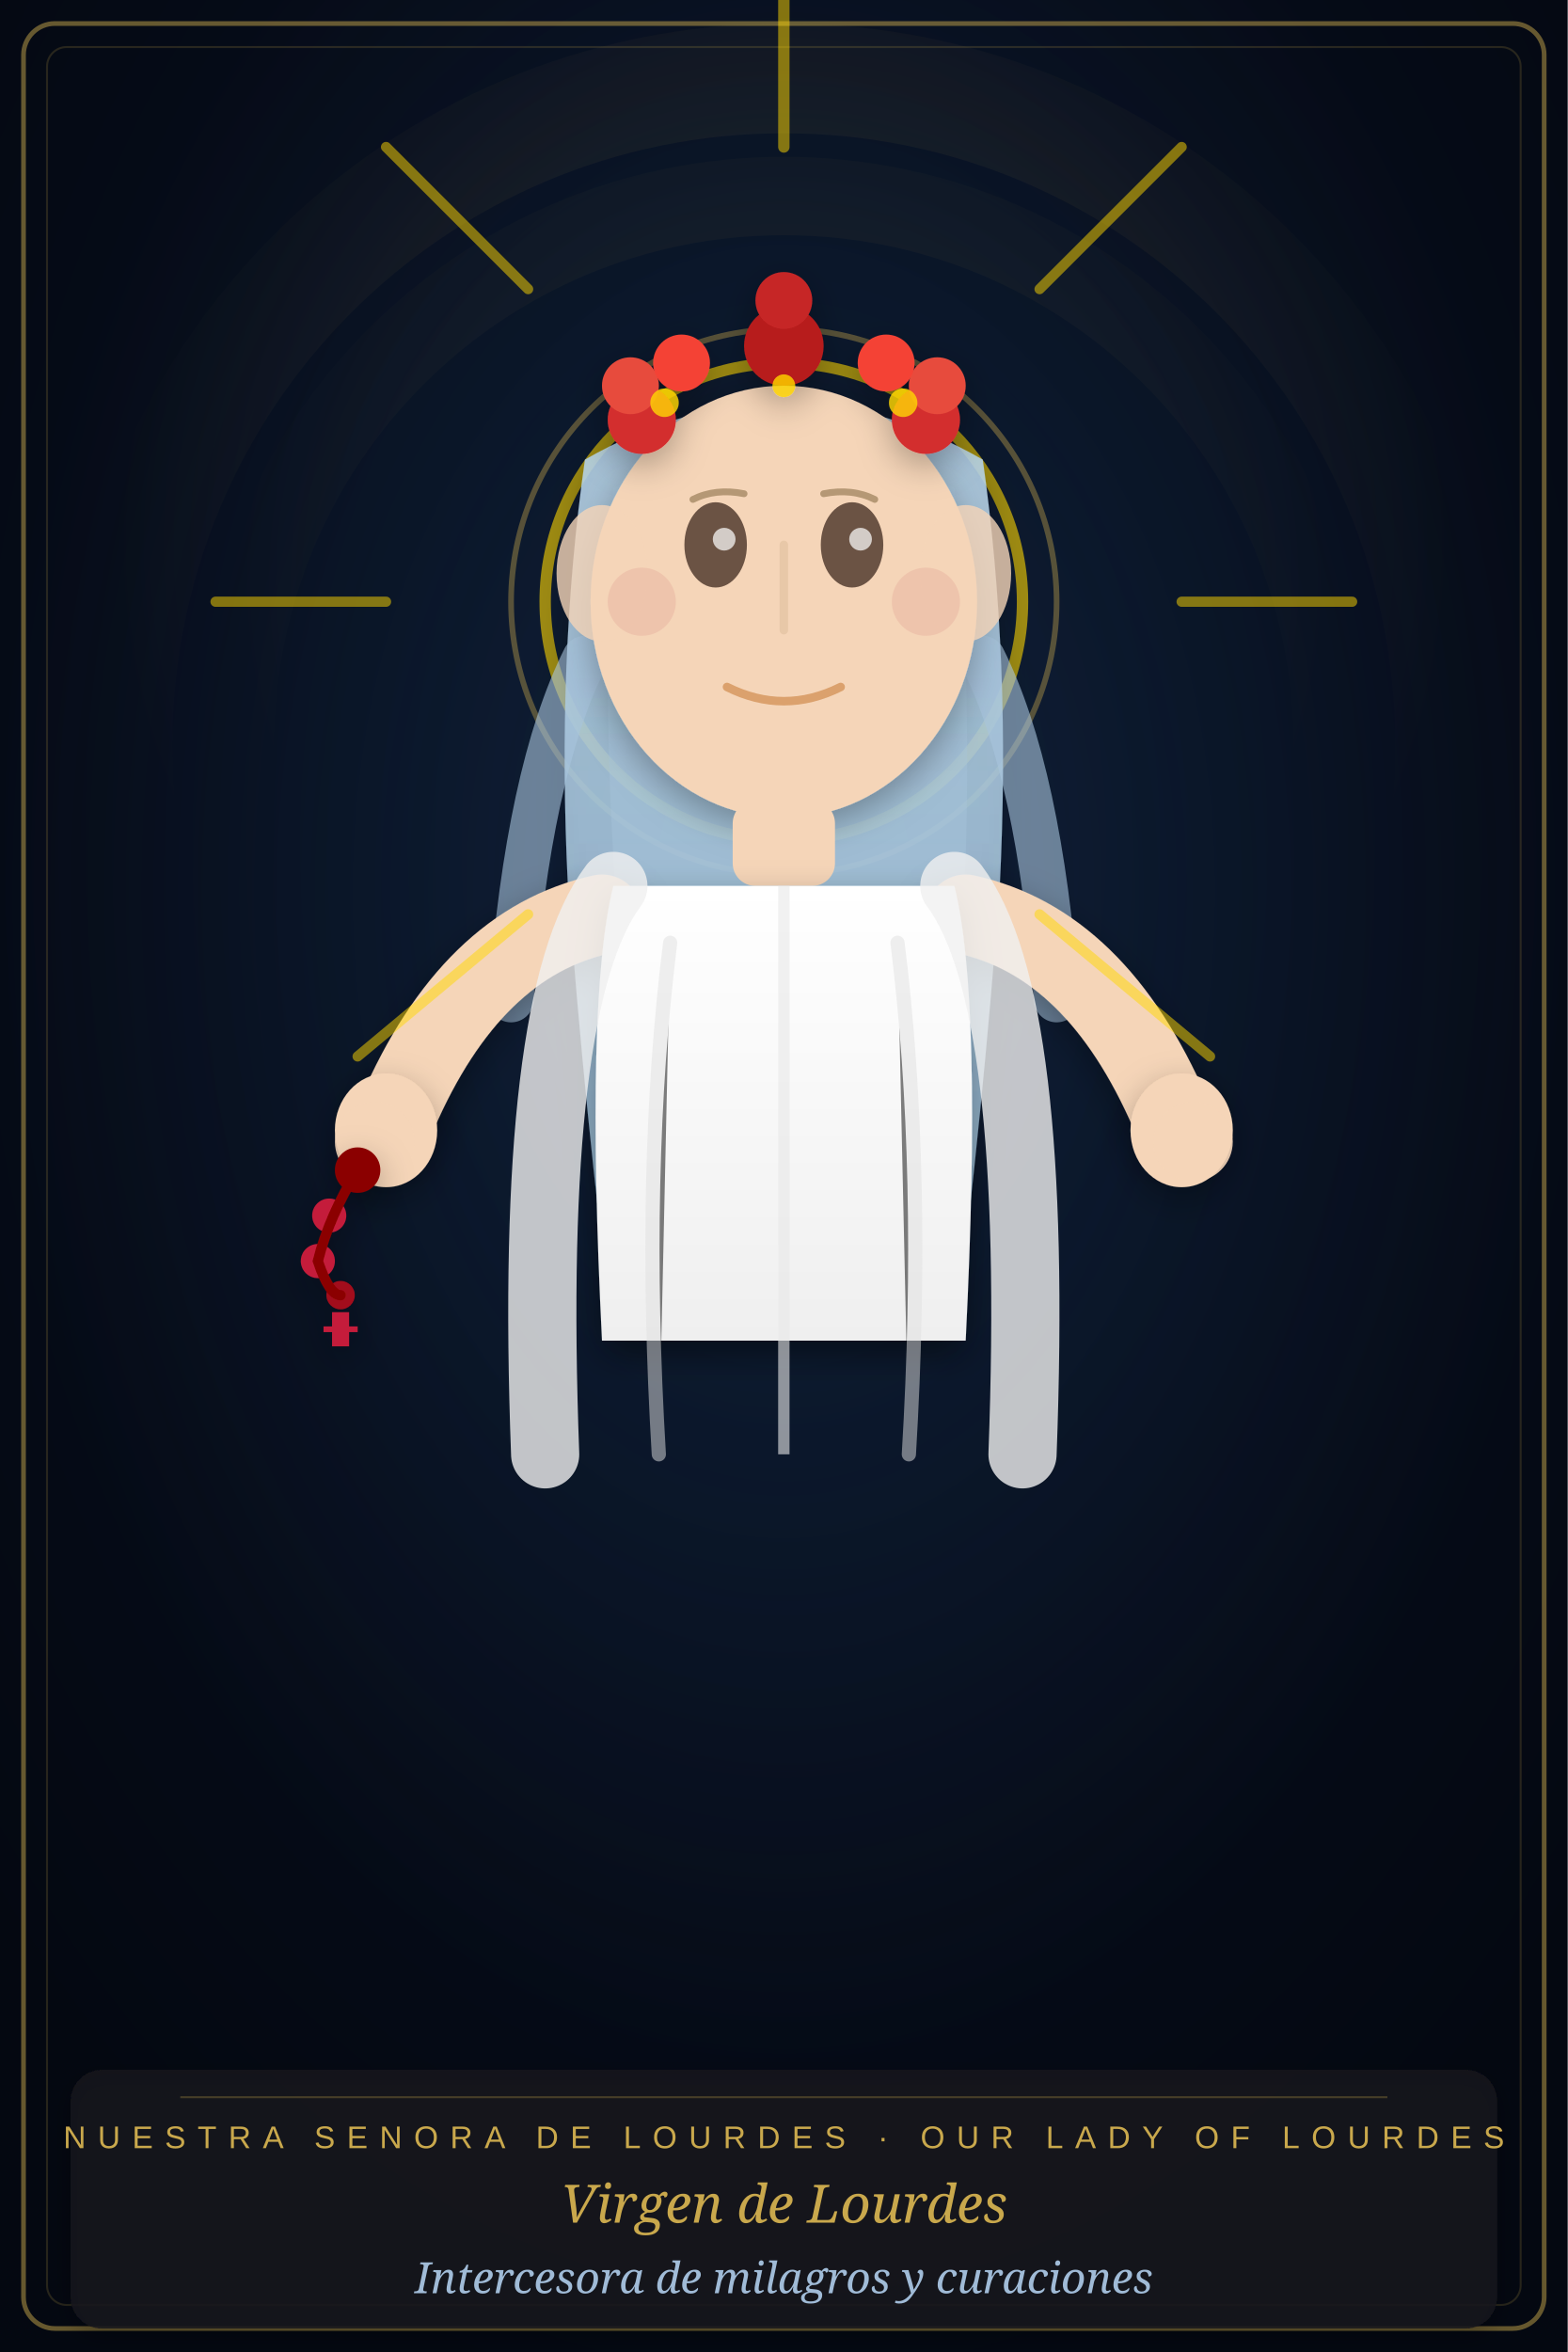
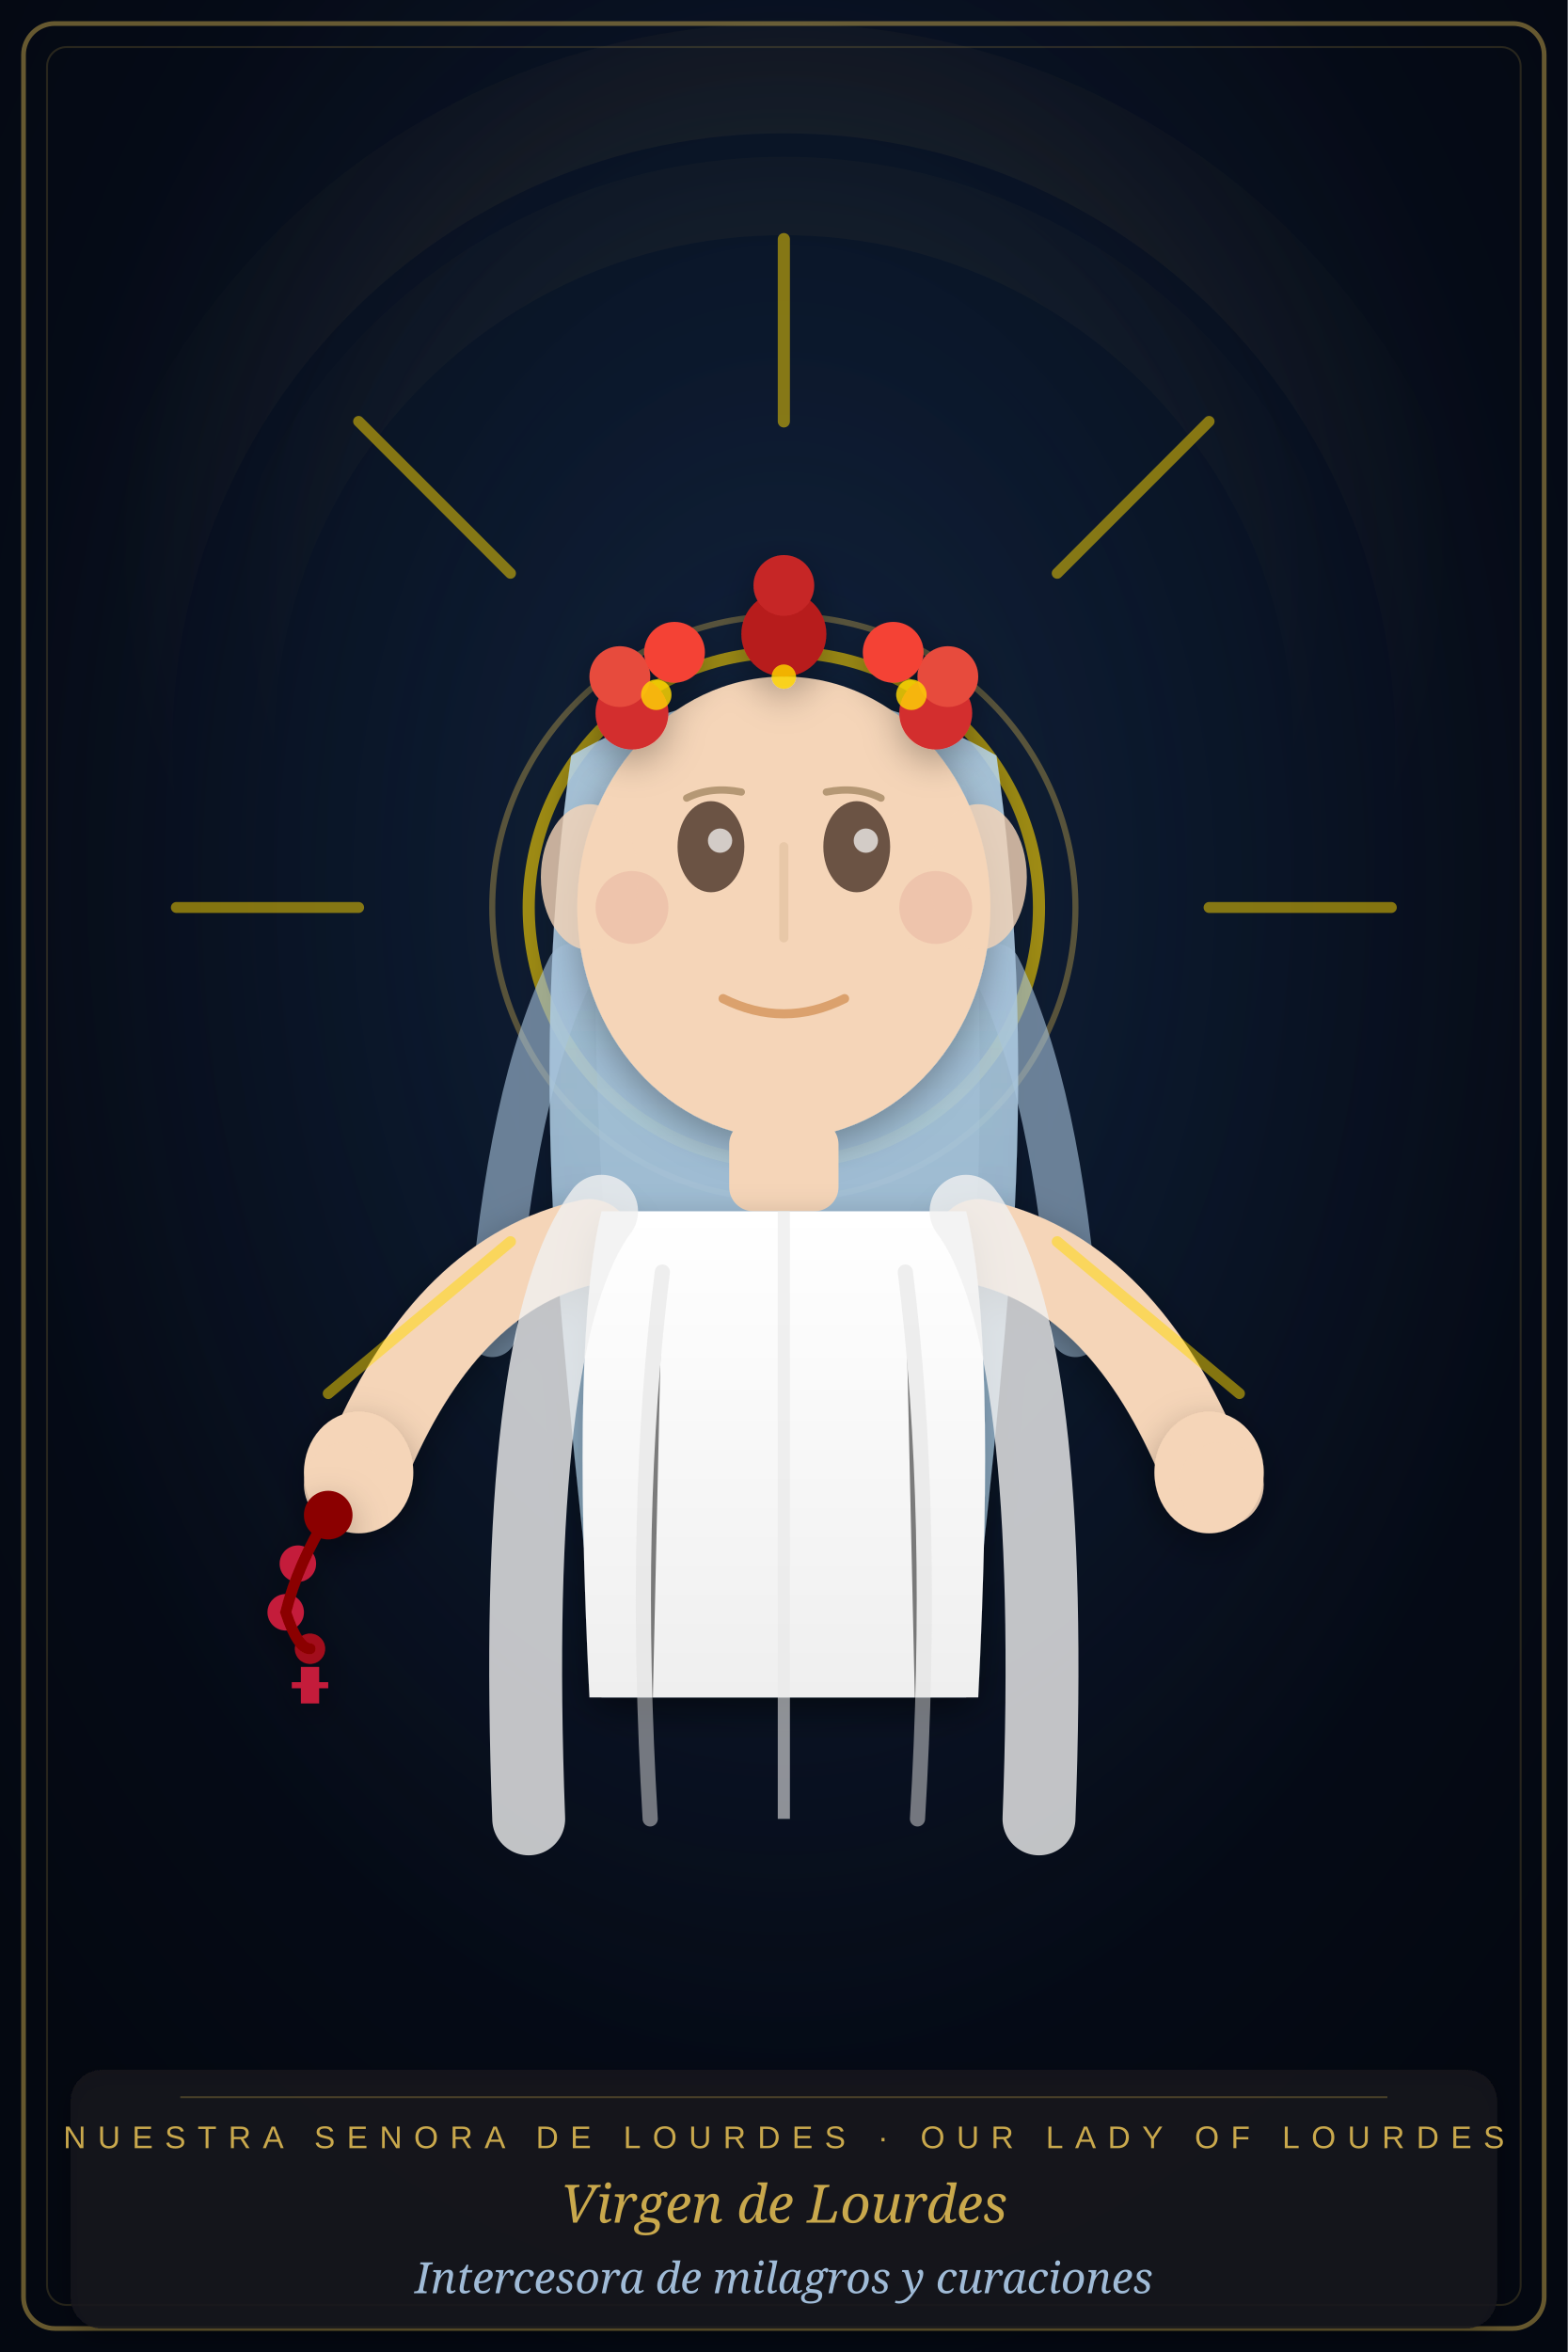
<svg xmlns="http://www.w3.org/2000/svg" viewBox="0 0 400 600">
  <defs>
    <style>
      @keyframes glow { 0%, 100% { filter: drop-shadow(0 0 10px rgba(201,168,76,0.5)) drop-shadow(0 0 20px rgba(255,215,0,0.3)); } 50% { filter: drop-shadow(0 0 20px rgba(201,168,76,0.8)) drop-shadow(0 0 30px rgba(255,215,0,0.5)); } }
      @keyframes float { 0%, 100% { transform: translateY(0px); } 50% { transform: translateY(-12px); } }
      @keyframes sway { 0%, 100% { transform: rotate(0deg); } 25% { transform: rotate(0.8deg); } 75% { transform: rotate(-0.8deg); } }
      @keyframes breathe { 0%, 100% { opacity: 1; } 50% { opacity: 0.7; } }
      .virgin-glow { animation: glow 3s ease-in-out infinite; }
      .virgin-float { animation: float 4.5s ease-in-out infinite; }
      .virgin-sway { animation: sway 4s ease-in-out infinite; }
      .light-rays { animation: breathe 3s ease-in-out infinite; }
    </style>
    <radialGradient id="lo-bg" cx="50%" cy="36%" r="68%">
      <stop offset="0%" style="stop-color:#091225;stop-opacity:1" />
      <stop offset="100%" style="stop-color:#040811;stop-opacity:1" />
    </radialGradient>
    <radialGradient id="lo-atm" cx="50%" cy="38%" r="50%">
      <stop offset="0%" style="stop-color:#2d5f92;stop-opacity:0.22" />
      <stop offset="100%" style="stop-color:#2d5f92;stop-opacity:0" />
    </radialGradient>
    <radialGradient id="haloGrad" cx="50%" cy="35%">
      <stop offset="0%" style="stop-color:#ffd700;stop-opacity:0.5" />
      <stop offset="60%" style="stop-color:#c9a84c;stop-opacity:0.2" />
      <stop offset="100%" style="stop-color:#c9a84c;stop-opacity:0" />
    </radialGradient>
    <linearGradient id="dressGrad" x1="0%" y1="0%" x2="0%" y2="100%">
      <stop offset="0%" style="stop-color:#ffffff;stop-opacity:1" />
      <stop offset="40%" style="stop-color:#f9f9f9;stop-opacity:1" />
      <stop offset="100%" style="stop-color:#efefef;stop-opacity:1" />
    </linearGradient>
    <linearGradient id="veilGrad" x1="0%" y1="0%" x2="0%" y2="100%">
      <stop offset="0%" style="stop-color:#b8d4e8;stop-opacity:0.9" />
      <stop offset="100%" style="stop-color:#a0c4dd;stop-opacity:0.8" />
    </linearGradient>
    <filter id="softShadow" x="-50%" y="-50%" width="200%" height="200%">
      <feDropShadow dx="0" dy="2" stdDeviation="3" flood-opacity="0.3" />
    </filter>
  </defs>
  <rect width="400" height="600" fill="url(#lo-bg)" />
  <rect width="400" height="600" fill="url(#lo-atm)" />
  <rect x="6" y="6" width="388" height="588" rx="8" fill="none" stroke="#c9a84c" stroke-width="1.2" stroke-opacity="0.5" />
  <rect x="12" y="12" width="376" height="576" rx="5" fill="none" stroke="#c9a84c" stroke-width="0.5" stroke-opacity="0.18" />
  <circle cx="200" cy="190" r="170" fill="none" stroke="url(#haloGrad)" stroke-width="28" opacity="0.32" class="virgin-glow" />
  <circle cx="200" cy="190" r="140" fill="none" stroke="url(#haloGrad)" stroke-width="20" opacity="0.24" class="virgin-glow" />
-   <g class="virgin-float virgin-sway" transform="translate(-90 -35) scale(1.45)">
+   <g class="virgin-float virgin-sway" transform="translate(-110 30) scale(1.55)">
    <circle cx="200" cy="130" r="42" fill="none" stroke="#ffd700" stroke-width="2" opacity="0.6" class="virgin-glow" />
    <circle cx="200" cy="130" r="48" fill="none" stroke="#c9a84c" stroke-width="1" opacity="0.4" class="virgin-glow" />
    <path d="M 165 105 Q 200 85 235 105 Q 240 140 238 180 Q 235 220 230 260 L 170 260 Q 165 220 162 180 Q 160 140 165 105" fill="url(#veilGrad)" filter="url(#softShadow)" />
    <path d="M 170 110 Q 200 95 230 110 Q 233 140 232 175 Q 230 210 227 255 L 175 255 Q 172 210 170 175 Q 168 140 170 110" fill="#a8c5dd" opacity="0.4" />
    <path d="M 165 140 Q 155 160 152 200" stroke="#a8c5dd" stroke-width="8" fill="none" opacity="0.6" stroke-linecap="round" />
    <path d="M 235 140 Q 245 160 248 200" stroke="#a8c5dd" stroke-width="8" fill="none" opacity="0.6" stroke-linecap="round" />
    <ellipse cx="200" cy="130" rx="34" ry="38" fill="#f5d5b8" filter="url(#softShadow)" />
    <ellipse cx="168" cy="125" rx="8" ry="12" fill="#f5d5b8" opacity="0.8" />
    <ellipse cx="232" cy="125" rx="8" ry="12" fill="#f5d5b8" opacity="0.8" />
    <ellipse cx="188" cy="120" rx="5.5" ry="7.5" fill="#6b5344" />
    <ellipse cx="212" cy="120" rx="5.5" ry="7.5" fill="#6b5344" />
    <circle cx="189.5" cy="119" r="2" fill="#ffffff" opacity="0.7" />
    <circle cx="213.5" cy="119" r="2" fill="#ffffff" opacity="0.7" />
    <path d="M 184 112 Q 188 110 193 111" stroke="#8b6f47" stroke-width="1.2" fill="none" stroke-linecap="round" opacity="0.6" />
    <path d="M 207 111 Q 212 110 216 112" stroke="#8b6f47" stroke-width="1.2" fill="none" stroke-linecap="round" opacity="0.6" />
    <path d="M 200 120 L 200 135" stroke="#e8c8a8" stroke-width="1.5" fill="none" stroke-linecap="round" />
    <path d="M 190 145 Q 200 150 210 145" stroke="#d4945a" stroke-width="1.5" fill="none" stroke-linecap="round" opacity="0.8" />
    <circle cx="175" cy="130" r="6" fill="#e8b4a0" opacity="0.5" />
    <circle cx="225" cy="130" r="6" fill="#e8b4a0" opacity="0.5" />
    <rect x="191" y="165" width="18" height="15" fill="#f5d5b8" rx="4" />
    <g filter="url(#softShadow)">
      <circle cx="175" cy="98" r="6" fill="#d32f2f" />
      <circle cx="173" cy="92" r="5" fill="#e74c3c" />
      <circle cx="182" cy="88" r="5" fill="#f44336" />
      <circle cx="200" cy="85" r="7" fill="#b71c1c" />
      <circle cx="200" cy="77" r="5" fill="#c62828" />
      <circle cx="225" cy="98" r="6" fill="#d32f2f" />
      <circle cx="227" cy="92" r="5" fill="#e74c3c" />
      <circle cx="218" cy="88" r="5" fill="#f44336" />
      <circle cx="179" cy="95" r="2.5" fill="#ffd700" opacity="0.8" />
      <circle cx="221" cy="95" r="2.5" fill="#ffd700" opacity="0.8" />
      <circle cx="200" cy="92" r="2" fill="#ffd700" opacity="0.8" />
    </g>
    <path d="M 168 185 Q 145 190 132 220" stroke="#f5d5b8" stroke-width="14" fill="none" stroke-linecap="round" filter="url(#softShadow)" />
    <ellipse cx="130" cy="223" rx="9" ry="10" fill="#f5d5b8" filter="url(#softShadow)" />
    <path d="M 232 185 Q 255 190 268 220" stroke="#f5d5b8" stroke-width="14" fill="none" stroke-linecap="round" filter="url(#softShadow)" />
    <ellipse cx="270" cy="223" rx="9" ry="10" fill="#f5d5b8" filter="url(#softShadow)" />
    <circle cx="128" cy="225" r="7" fill="#f5d5b8" opacity="0.9" />
    <circle cx="272" cy="225" r="7" fill="#f5d5b8" opacity="0.9" />
    <path d="M 170 180 Q 165 200 168 260 L 232 260 Q 235 200 230 180" fill="url(#dressGrad)" filter="url(#softShadow)" />
    <path d="M 170 180 Q 155 200 158 280" stroke="#f0f0f0" stroke-width="12" fill="none" opacity="0.8" stroke-linecap="round" />
    <path d="M 230 180 Q 245 200 242 280" stroke="#f0f0f0" stroke-width="12" fill="none" opacity="0.8" stroke-linecap="round" />
    <path d="M 200 180 L 200 280" stroke="#e8e8e8" stroke-width="2" opacity="0.6" />
    <path d="M 180 190 Q 175 230 178 280" stroke="#e0e0e0" stroke-width="2.5" opacity="0.5" stroke-linecap="round" />
    <path d="M 220 190 Q 225 230 222 280" stroke="#e0e0e0" stroke-width="2.5" opacity="0.5" stroke-linecap="round" />
    <g filter="url(#softShadow)">
      <circle cx="125" cy="230" r="4" fill="#8b0000" />
      <circle cx="120" cy="238" r="3" fill="#c41e3a" />
      <circle cx="118" cy="246" r="3" fill="#c41e3a" />
      <circle cx="122" cy="252" r="2.5" fill="#a20d1a" />
      <path d="M 125 230 Q 120 238 118 246 Q 120 252 122 252" stroke="#8b0000" stroke-width="1.8" fill="none" stroke-linecap="round" />
      <g transform="translate(122, 258)">
        <rect x="-1.5" y="-3" width="3" height="6" fill="#c41e3a" />
        <rect x="-3" y="-0.5" width="6" height="1" fill="#c41e3a" />
      </g>
    </g>
    <g class="light-rays" opacity="0.5">
      <line x1="200" y1="50" x2="200" y2="20" stroke="#ffd700" stroke-width="2" stroke-linecap="round" />
      <line x1="245" y1="75" x2="270" y2="50" stroke="#ffd700" stroke-width="1.8" stroke-linecap="round" />
      <line x1="270" y1="130" x2="300" y2="130" stroke="#ffd700" stroke-width="1.8" stroke-linecap="round" />
      <line x1="245" y1="185" x2="275" y2="210" stroke="#ffd700" stroke-width="1.8" stroke-linecap="round" />
      <line x1="155" y1="75" x2="130" y2="50" stroke="#ffd700" stroke-width="1.8" stroke-linecap="round" />
      <line x1="130" y1="130" x2="100" y2="130" stroke="#ffd700" stroke-width="1.8" stroke-linecap="round" />
      <line x1="155" y1="185" x2="125" y2="210" stroke="#ffd700" stroke-width="1.8" stroke-linecap="round" />
    </g>
  </g>
  <rect x="18" y="528" width="364" height="66" fill="rgba(20,20,30,0.86)" rx="8" filter="url(#softShadow)" />
  <line x1="46" y1="535" x2="354" y2="535" stroke="#c9a84c" stroke-width="0.5" stroke-opacity="0.28" />
  <text x="200" y="548" font-family="Arial,sans-serif" font-size="8" fill="#c9a84c" letter-spacing="3" text-anchor="middle" data-lang="es">
    NUESTRA SENORA DE LOURDES  ·  OUR LADY OF LOURDES
  </text>
  <text x="200" y="548" font-family="Arial,sans-serif" font-size="8" fill="#c9a84c" letter-spacing="3" text-anchor="middle" data-lang="en" style="display:none">
    OUR LADY OF LOURDES  ·  VIRGEN DE LOURDES
  </text>
  <text x="200" y="567" font-family="Georgia,serif" font-size="13.5" font-style="italic" fill="#c9a84c" text-anchor="middle" data-lang="es">
    Virgen de Lourdes
  </text>
  <text x="200" y="567" font-family="Georgia,serif" font-size="13.5" font-style="italic" fill="#c9a84c" text-anchor="middle" data-lang="en" style="display:none">
    Virgin of Lourdes
  </text>
  <text x="200" y="585" font-family="Georgia,serif" font-size="11" font-style="italic" fill="#b8d8f8" opacity="0.85" text-anchor="middle" data-lang="es">
    Intercesora de milagros y curaciones
  </text>
  <text x="200" y="585" font-family="Georgia,serif" font-size="11" font-style="italic" fill="#b8d8f8" opacity="0.85" text-anchor="middle" data-lang="en" style="display:none">
    Intercessor of miracles and healings
  </text>
</svg>
